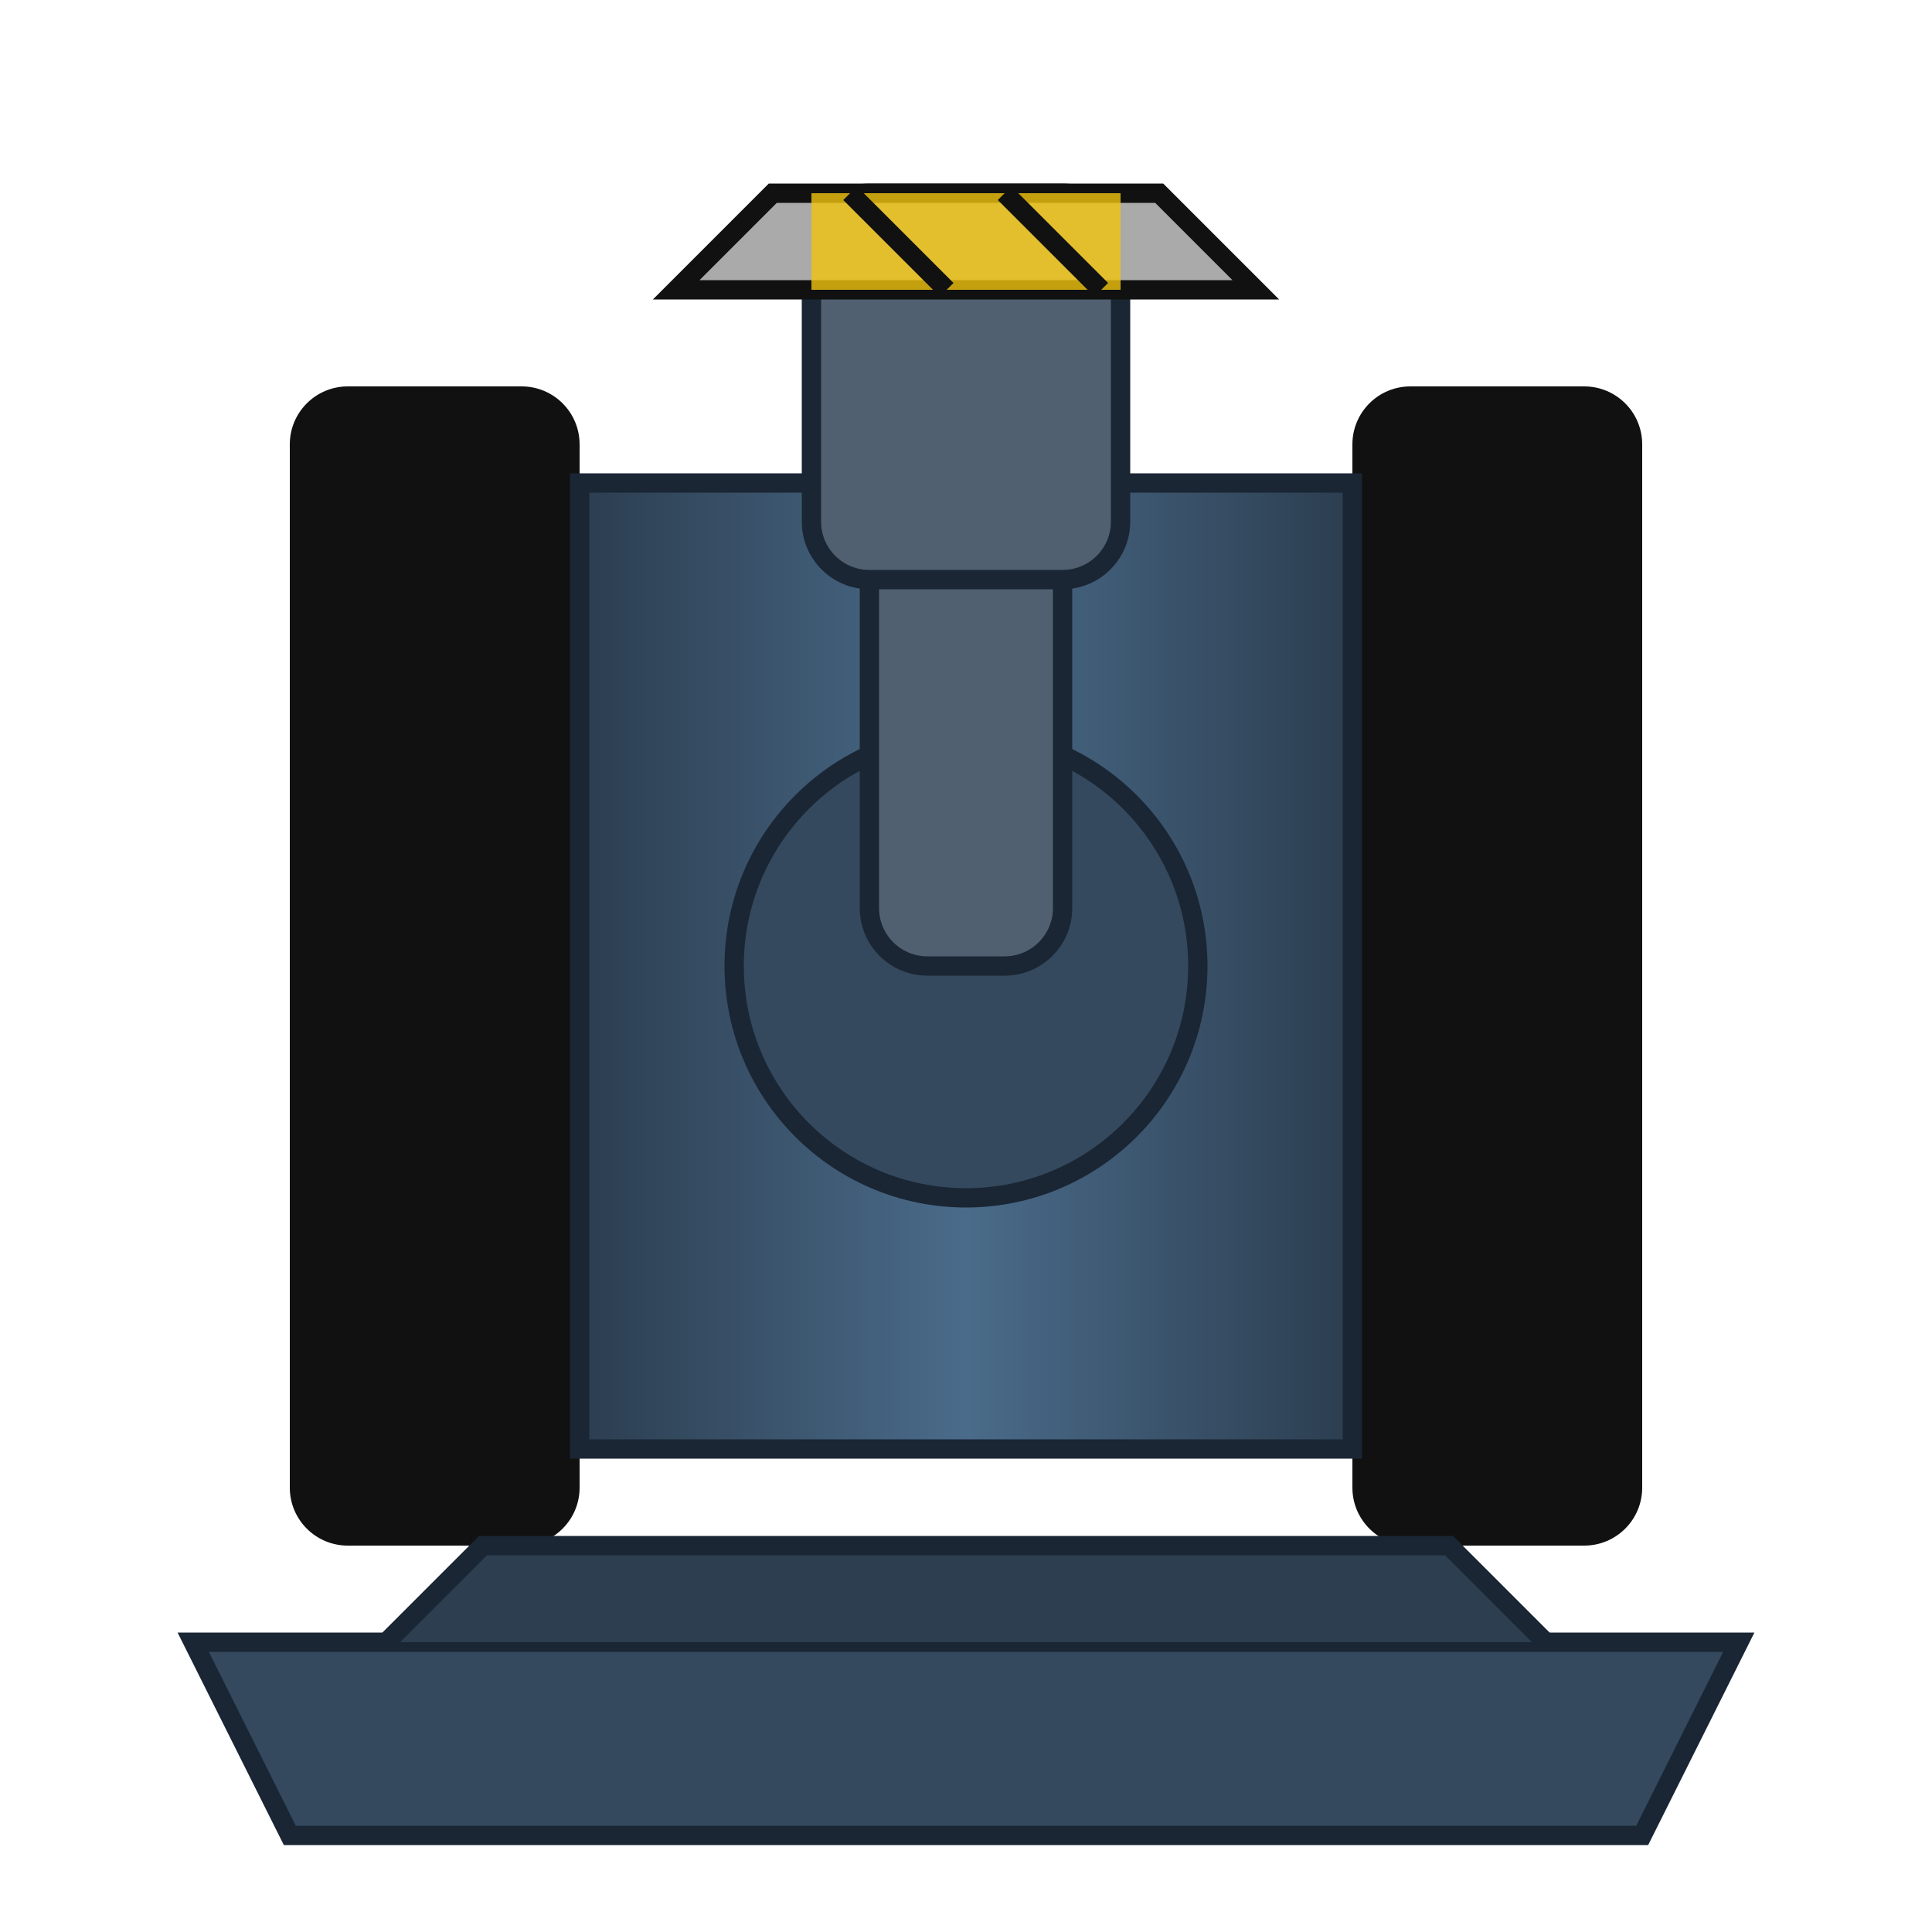
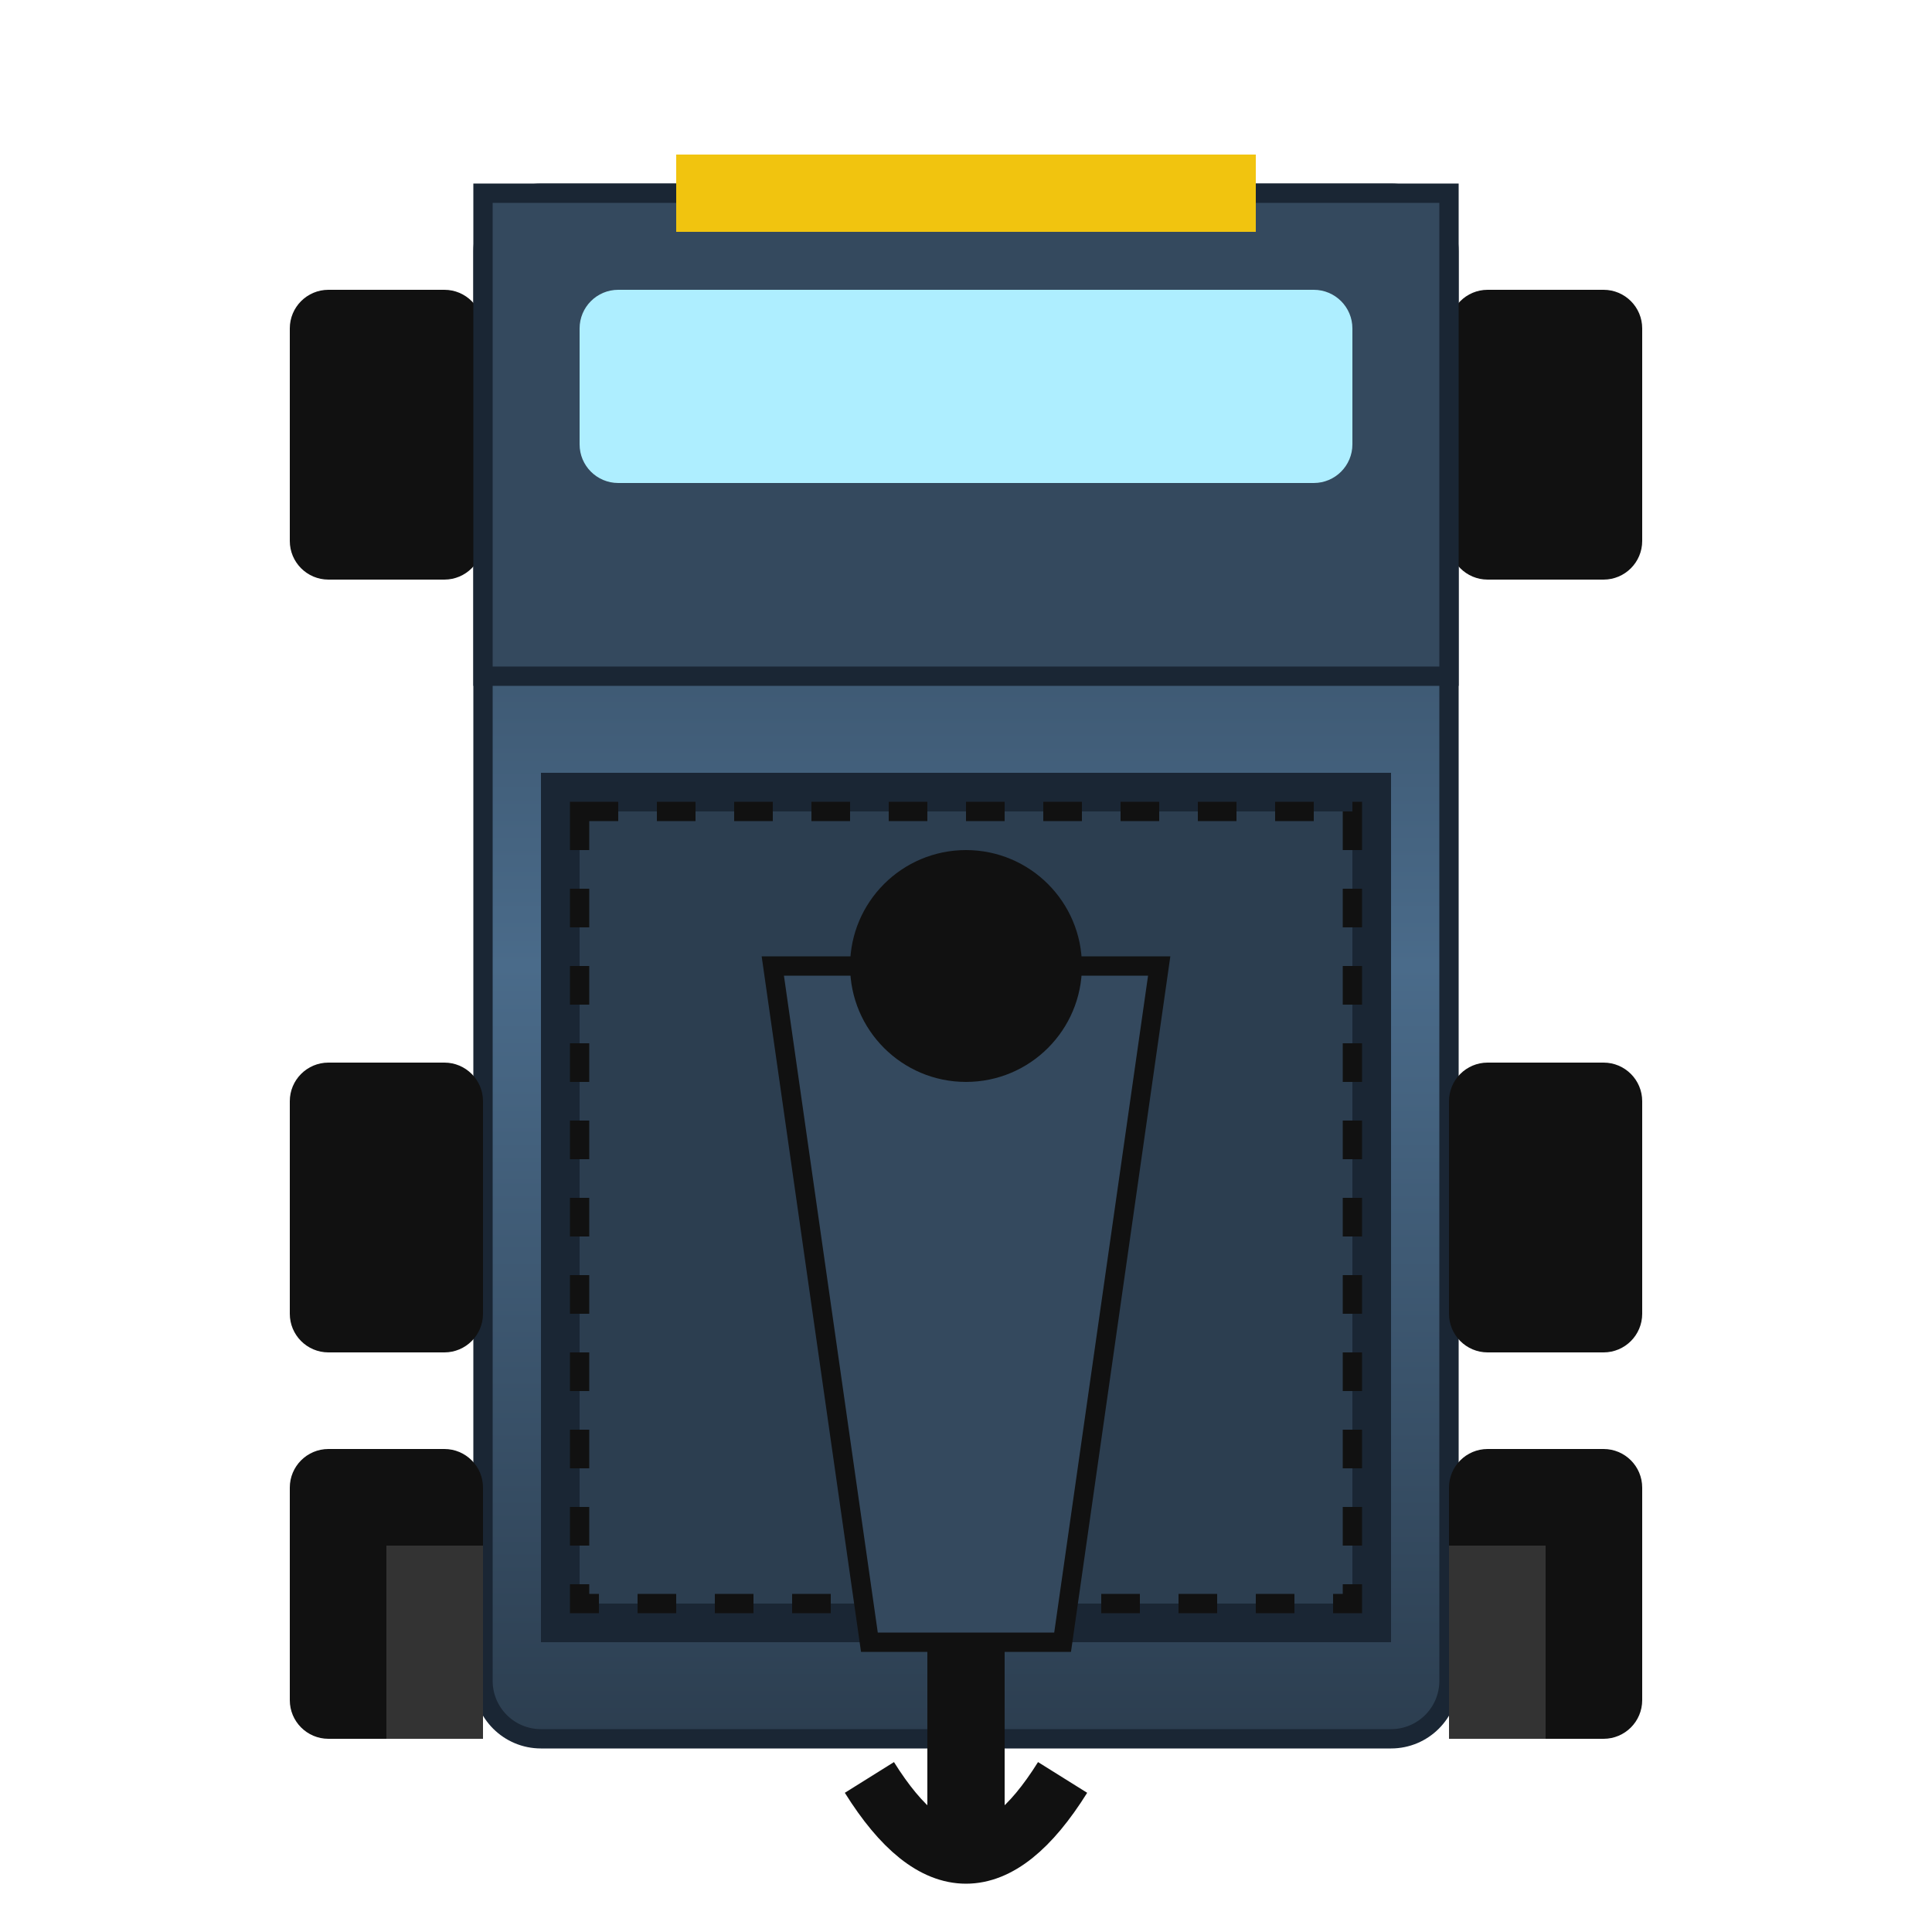
<svg xmlns="http://www.w3.org/2000/svg" viewBox="0 0 100 100">
  <defs>
-     <linearGradient id="bodyGradBlue" x1="0%" y1="0%" x2="100%" y2="0%">
+     <linearGradient id="bodyGradBlue" x1="0%" y1="0%" x2="0%" y2="100%">
      <stop offset="0%" stop-color="#2c3e50" />
      <stop offset="50%" stop-color="#4a6b8a" />
      <stop offset="100%" stop-color="#2c3e50" />
    </linearGradient>
  </defs>
  <g>
-     <rect x="15" y="20" width="15" height="60" rx="3" fill="#111" />
-     <rect x="70" y="20" width="15" height="60" rx="3" fill="#111" />
-     <path d="M10 85 L90 85 L85 95 L15 95 Z" fill="#34495e" stroke="#1a2634" />
-     <path d="M20 85 L25 80 L75 80 L80 85" fill="#2c3e50" stroke="#1a2634" />
-     <rect x="30" y="25" width="40" height="50" fill="url(#bodyGradBlue)" stroke="#1a2634" />
-     <circle cx="50" cy="50" r="12" fill="#34495e" stroke="#1a2634" />
-     <rect x="45" y="25" width="10" height="25" rx="3" fill="#506070" stroke="#1a2634" />
-     <rect x="42" y="10" width="16" height="20" rx="3" fill="#506070" stroke="#1a2634" />
-     <path d="M40 10 L60 10 L65 15 L35 15 Z" fill="#aaa" stroke="#111" />
-     <rect x="42" y="10" width="16" height="5" fill="#f1c40f" stroke="none" opacity="0.8" />
-     <path d="M44 10 L49 15 M52 10 L57 15" stroke="#111" stroke-width="1" />
+     <rect x="25" y="10" width="50" height="80" rx="3" fill="url(#bodyGradBlue)" stroke="#1a2634" />
+     <rect x="15" y="15" width="10" height="15" rx="2" fill="#111" />
+     <rect x="75" y="15" width="10" height="15" rx="2" fill="#111" />
+     <rect x="15" y="55" width="10" height="15" rx="2" fill="#111" />
+     <rect x="75" y="55" width="10" height="15" rx="2" fill="#111" />
+     <rect x="15" y="75" width="10" height="15" rx="2" fill="#111" />
+     <rect x="75" y="75" width="10" height="15" rx="2" fill="#111" />
+     <path d="M25 10 L75 10 L75 35 L25 35 Z" fill="#34495e" stroke="#1a2634" />
+     <rect x="30" y="15" width="40" height="10" rx="2" fill="#aeeeff" />
+     <rect x="35" y="8" width="30" height="4" fill="#f1c40f" />
+     <rect x="28" y="40" width="44" height="45" fill="#1a2634" />
+     <rect x="30" y="42" width="40" height="41" fill="#2c3e50" stroke="#111" stroke-dasharray="2 2" />
+     <path d="M40 50 L60 50 L55 85 L45 85 Z" fill="#34495e" stroke="#111" />
+     <circle cx="50" cy="50" r="6" fill="#111" />
+     <path d="M48 85 L52 85 L52 95 L48 95 Z" fill="#111" />
+     <path d="M45 92 Q50 100, 55 92" stroke="#111" stroke-width="3" fill="none" />
+     <rect x="20" y="80" width="5" height="10" fill="#333" />
+     <rect x="75" y="80" width="5" height="10" fill="#333" />
  </g>
</svg>
